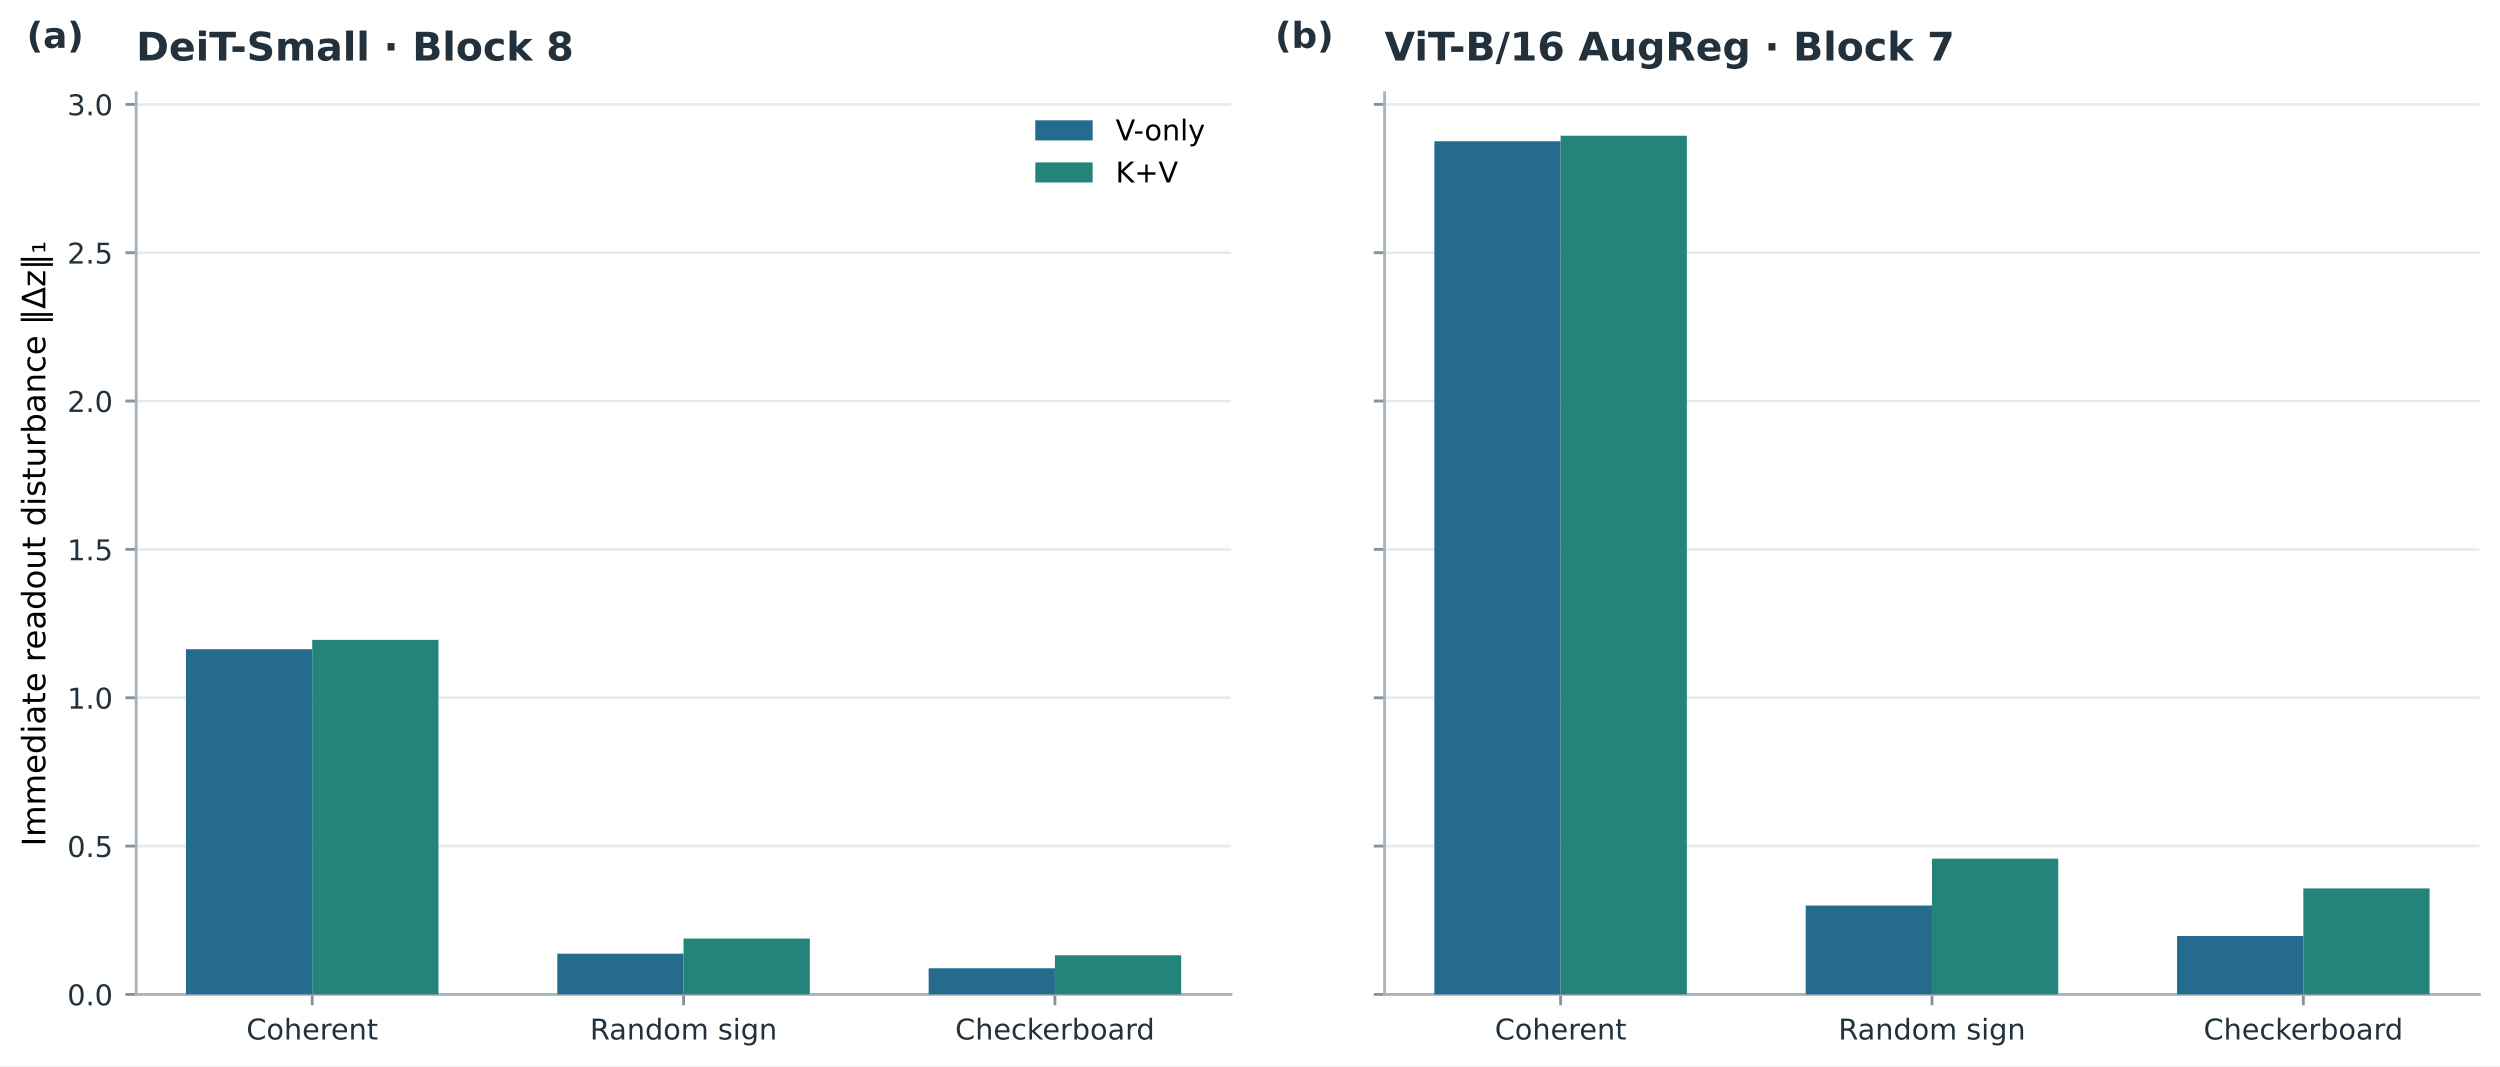
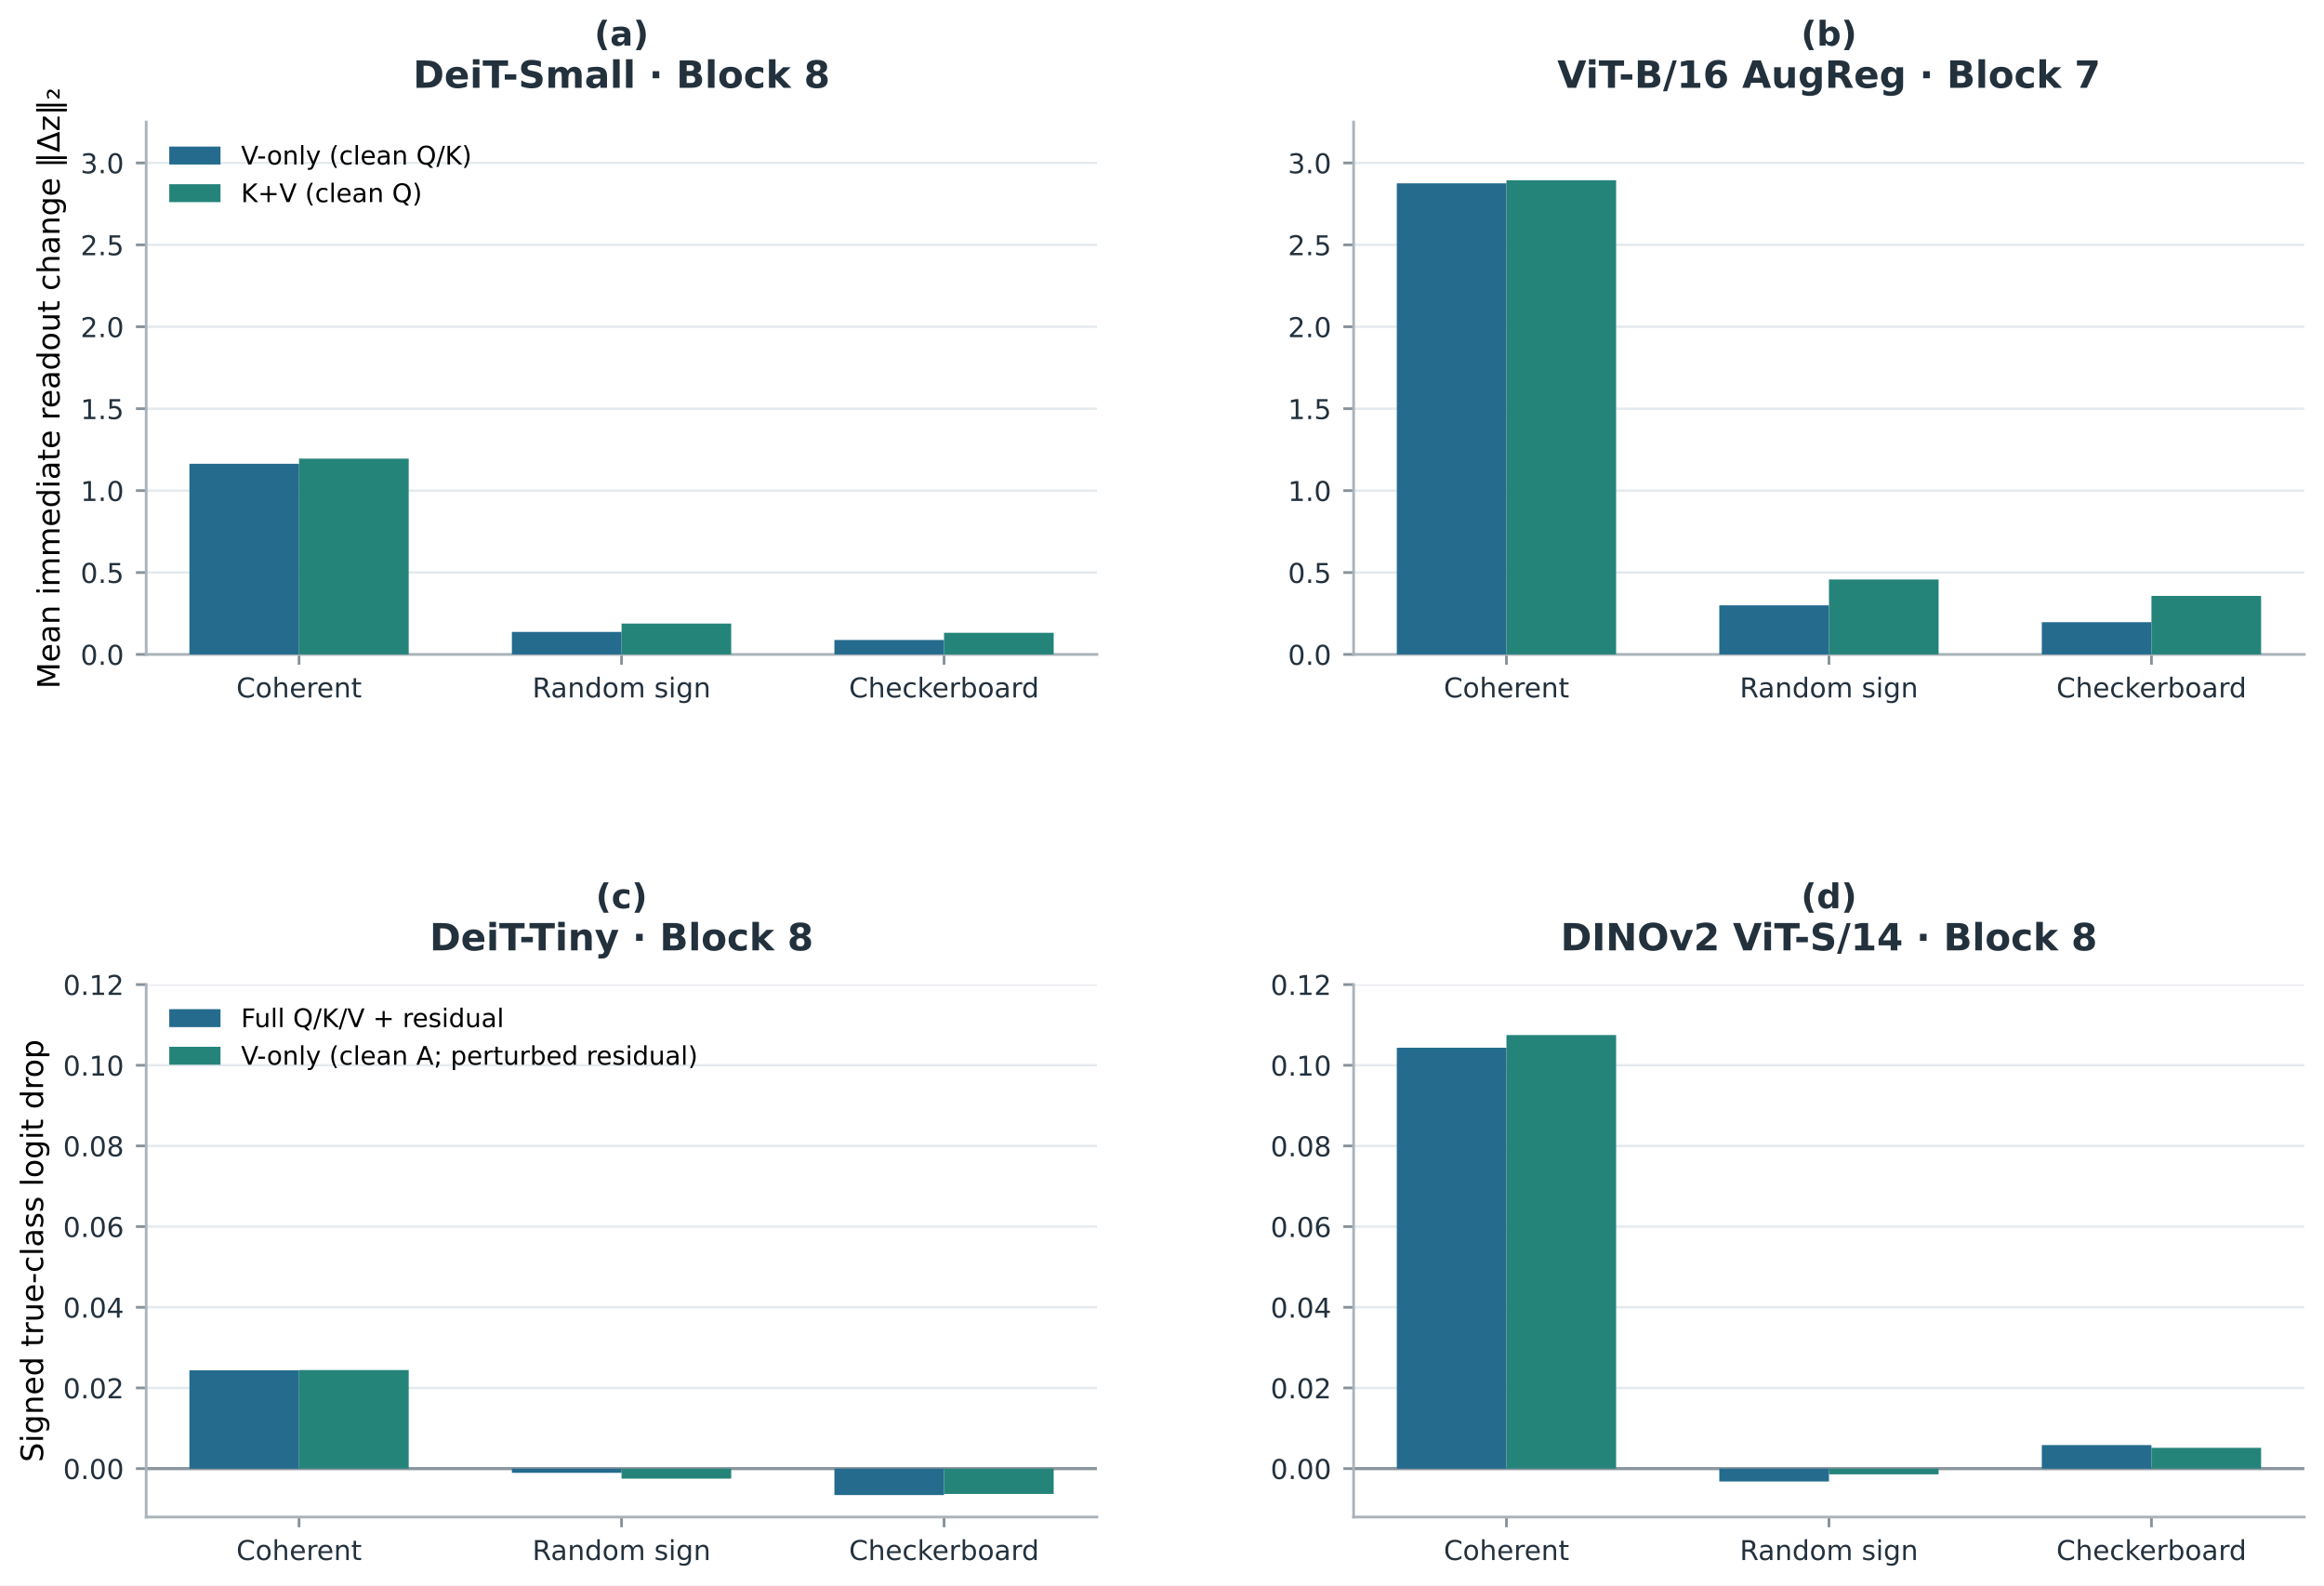
- <svg xmlns="http://www.w3.org/2000/svg" xmlns:xlink="http://www.w3.org/1999/xlink" width="697.263pt" height="297.353pt" viewBox="0 0 697.263 297.353" version="1.1">
+ <svg xmlns="http://www.w3.org/2000/svg" xmlns:xlink="http://www.w3.org/1999/xlink" width="680.127pt" height="463.937pt" viewBox="0 0 680.127 463.937" version="1.1">
  <defs>
    <style type="text/css">*{stroke-linejoin: round; stroke-linecap: butt}</style>
  </defs>
  <g id="figure_1">
    <g id="patch_1">
-       <path d="M 0 297.353 L 697.263 297.353 L 697.263 0 L 0 0 z " style="fill: #ffffff" />
+       <path d="M 0 463.937 L 680.127 463.937 L 680.127 0 L 0 0 z " style="fill: #ffffff" />
    </g>
    <g id="axes_1">
      <g id="patch_2">
-         <path d="M 37.983 277.351 L 343.314 277.351 L 343.314 25.878 L 37.983 25.878 z " style="fill: #ffffff" />
+         <path d="M 42.783 191.511 L 321.014 191.511 L 321.014 35.694 L 42.783 35.694 z " style="fill: #ffffff" />
      </g>
      <g id="matplotlib.axis_1">
        <g id="xtick_1">
          <g id="line2d_1">
            <defs>
-               <path id="m104d31440b" d="M 0 0 L 0 3 " style="stroke: #87929a; stroke-width: 0.8" />
+               <path id="mb1fecee203" d="M 0 0 L 0 3 " style="stroke: #87929a; stroke-width: 0.8" />
            </defs>
            <g>
-               <use xlink:href="#m104d31440b" x="87.076" y="277.351" style="fill: #87929a; stroke: #87929a; stroke-width: 0.8" />
+               <use xlink:href="#mb1fecee203" x="87.519" y="191.511" style="fill: #87929a; stroke: #87929a; stroke-width: 0.8" />
            </g>
          </g>
          <g id="text_1">
-             <text style="font-size: 8px; font-family: 'DejaVu Sans'; text-anchor: middle; fill: #23313d" x="87.076" y="289.93" transform="rotate(-0 87.07588 289.9297)">Coherent</text>
+             <text style="font-size: 8px; font-family: 'DejaVu Sans'; text-anchor: middle; fill: #23313d" x="87.519" y="204.09" transform="rotate(-0 87.51871 204.0899)">Coherent</text>
          </g>
        </g>
        <g id="xtick_2">
          <g id="line2d_2">
            <g>
-               <use xlink:href="#m104d31440b" x="190.648" y="277.351" style="fill: #87929a; stroke: #87929a; stroke-width: 0.8" />
+               <use xlink:href="#mb1fecee203" x="181.898" y="191.511" style="fill: #87929a; stroke: #87929a; stroke-width: 0.8" />
            </g>
          </g>
          <g id="text_2">
-             <text style="font-size: 8px; font-family: 'DejaVu Sans'; text-anchor: middle; fill: #23313d" x="190.648" y="289.93" transform="rotate(-0 190.6484 289.9297)">Random sign</text>
+             <text style="font-size: 8px; font-family: 'DejaVu Sans'; text-anchor: middle; fill: #23313d" x="181.898" y="204.09" transform="rotate(-0 181.8982 204.0899)">Random sign</text>
          </g>
        </g>
        <g id="xtick_3">
          <g id="line2d_3">
            <g>
-               <use xlink:href="#m104d31440b" x="294.221" y="277.351" style="fill: #87929a; stroke: #87929a; stroke-width: 0.8" />
+               <use xlink:href="#mb1fecee203" x="276.278" y="191.511" style="fill: #87929a; stroke: #87929a; stroke-width: 0.8" />
            </g>
          </g>
          <g id="text_3">
-             <text style="font-size: 8px; font-family: 'DejaVu Sans'; text-anchor: middle; fill: #23313d" x="294.221" y="289.93" transform="rotate(-0 294.2209 289.9297)">Checkerboard</text>
+             <text style="font-size: 8px; font-family: 'DejaVu Sans'; text-anchor: middle; fill: #23313d" x="276.278" y="204.09" transform="rotate(-0 276.2778 204.0899)">Checkerboard</text>
          </g>
        </g>
      </g>
      <g id="matplotlib.axis_2">
        <g id="ytick_1">
          <g id="line2d_4">
-             <path d="M 37.983 277.351 L 343.314 277.351 " clip-path="url(#p70b07729b3)" style="fill: none; stroke: #e5eaee; stroke-width: 0.7; stroke-linecap: square" />
+             <path d="M 42.783 191.511 L 321.014 191.511 " clip-path="url(#p811bdd0e1c)" style="fill: none; stroke: #e5eaee; stroke-width: 0.7; stroke-linecap: square" />
          </g>
          <g id="line2d_5">
            <defs>
-               <path id="m0c69cc9c77" d="M 0 0 L -3 0 " style="stroke: #87929a; stroke-width: 0.8" />
+               <path id="m184d3ca81f" d="M 0 0 L -3 0 " style="stroke: #87929a; stroke-width: 0.8" />
            </defs>
            <g>
-               <use xlink:href="#m0c69cc9c77" x="37.983" y="277.351" style="fill: #87929a; stroke: #87929a; stroke-width: 0.8" />
+               <use xlink:href="#m184d3ca81f" x="42.783" y="191.511" style="fill: #87929a; stroke: #87929a; stroke-width: 0.8" />
            </g>
          </g>
          <g id="text_4">
-             <text style="font-size: 8px; font-family: 'DejaVu Sans'; text-anchor: end; fill: #23313d" x="31.483" y="280.39" transform="rotate(-0 31.4825 280.3903)">0.0</text>
+             <text style="font-size: 8px; font-family: 'DejaVu Sans'; text-anchor: end; fill: #23313d" x="36.283" y="194.55" transform="rotate(-0 36.28281 194.5505)">0.0</text>
          </g>
        </g>
        <g id="ytick_2">
          <g id="line2d_6">
-             <path d="M 37.983 235.977 L 343.314 235.977 " clip-path="url(#p70b07729b3)" style="fill: none; stroke: #e5eaee; stroke-width: 0.7; stroke-linecap: square" />
+             <path d="M 42.783 167.539 L 321.014 167.539 " clip-path="url(#p811bdd0e1c)" style="fill: none; stroke: #e5eaee; stroke-width: 0.7; stroke-linecap: square" />
          </g>
          <g id="line2d_7">
            <g>
-               <use xlink:href="#m0c69cc9c77" x="37.983" y="235.977" style="fill: #87929a; stroke: #87929a; stroke-width: 0.8" />
+               <use xlink:href="#m184d3ca81f" x="42.783" y="167.539" style="fill: #87929a; stroke: #87929a; stroke-width: 0.8" />
            </g>
          </g>
          <g id="text_5">
-             <text style="font-size: 8px; font-family: 'DejaVu Sans'; text-anchor: end; fill: #23313d" x="31.483" y="239.017" transform="rotate(-0 31.4825 239.0166)">0.5</text>
+             <text style="font-size: 8px; font-family: 'DejaVu Sans'; text-anchor: end; fill: #23313d" x="36.283" y="170.579" transform="rotate(-0 36.28281 170.5787)">0.5</text>
          </g>
        </g>
        <g id="ytick_3">
          <g id="line2d_8">
-             <path d="M 37.983 194.603 L 343.314 194.603 " clip-path="url(#p70b07729b3)" style="fill: none; stroke: #e5eaee; stroke-width: 0.7; stroke-linecap: square" />
+             <path d="M 42.783 143.567 L 321.014 143.567 " clip-path="url(#p811bdd0e1c)" style="fill: none; stroke: #e5eaee; stroke-width: 0.7; stroke-linecap: square" />
          </g>
          <g id="line2d_9">
            <g>
-               <use xlink:href="#m0c69cc9c77" x="37.983" y="194.603" style="fill: #87929a; stroke: #87929a; stroke-width: 0.8" />
+               <use xlink:href="#m184d3ca81f" x="42.783" y="143.567" style="fill: #87929a; stroke: #87929a; stroke-width: 0.8" />
            </g>
          </g>
          <g id="text_6">
-             <text style="font-size: 8px; font-family: 'DejaVu Sans'; text-anchor: end; fill: #23313d" x="31.483" y="197.643" transform="rotate(-0 31.4825 197.6428)">1.0</text>
+             <text style="font-size: 8px; font-family: 'DejaVu Sans'; text-anchor: end; fill: #23313d" x="36.283" y="146.607" transform="rotate(-0 36.28281 146.6068)">1.0</text>
          </g>
        </g>
        <g id="ytick_4">
          <g id="line2d_10">
-             <path d="M 37.983 153.23 L 343.314 153.23 " clip-path="url(#p70b07729b3)" style="fill: none; stroke: #e5eaee; stroke-width: 0.7; stroke-linecap: square" />
+             <path d="M 42.783 119.596 L 321.014 119.596 " clip-path="url(#p811bdd0e1c)" style="fill: none; stroke: #e5eaee; stroke-width: 0.7; stroke-linecap: square" />
          </g>
          <g id="line2d_11">
            <g>
-               <use xlink:href="#m0c69cc9c77" x="37.983" y="153.23" style="fill: #87929a; stroke: #87929a; stroke-width: 0.8" />
+               <use xlink:href="#m184d3ca81f" x="42.783" y="119.596" style="fill: #87929a; stroke: #87929a; stroke-width: 0.8" />
            </g>
          </g>
          <g id="text_7">
-             <text style="font-size: 8px; font-family: 'DejaVu Sans'; text-anchor: end; fill: #23313d" x="31.483" y="156.269" transform="rotate(-0 31.4825 156.269)">1.5</text>
+             <text style="font-size: 8px; font-family: 'DejaVu Sans'; text-anchor: end; fill: #23313d" x="36.283" y="122.635" transform="rotate(-0 36.28281 122.635)">1.5</text>
          </g>
        </g>
        <g id="ytick_5">
          <g id="line2d_12">
-             <path d="M 37.983 111.856 L 343.314 111.856 " clip-path="url(#p70b07729b3)" style="fill: none; stroke: #e5eaee; stroke-width: 0.7; stroke-linecap: square" />
+             <path d="M 42.783 95.624 L 321.014 95.624 " clip-path="url(#p811bdd0e1c)" style="fill: none; stroke: #e5eaee; stroke-width: 0.7; stroke-linecap: square" />
          </g>
          <g id="line2d_13">
            <g>
-               <use xlink:href="#m0c69cc9c77" x="37.983" y="111.856" style="fill: #87929a; stroke: #87929a; stroke-width: 0.8" />
+               <use xlink:href="#m184d3ca81f" x="42.783" y="95.624" style="fill: #87929a; stroke: #87929a; stroke-width: 0.8" />
            </g>
          </g>
          <g id="text_8">
-             <text style="font-size: 8px; font-family: 'DejaVu Sans'; text-anchor: end; fill: #23313d" x="31.483" y="114.895" transform="rotate(-0 31.4825 114.8953)">2.0</text>
+             <text style="font-size: 8px; font-family: 'DejaVu Sans'; text-anchor: end; fill: #23313d" x="36.283" y="98.663" transform="rotate(-0 36.28281 98.66322)">2.0</text>
          </g>
        </g>
        <g id="ytick_6">
          <g id="line2d_14">
-             <path d="M 37.983 70.482 L 343.314 70.482 " clip-path="url(#p70b07729b3)" style="fill: none; stroke: #e5eaee; stroke-width: 0.7; stroke-linecap: square" />
+             <path d="M 42.783 71.652 L 321.014 71.652 " clip-path="url(#p811bdd0e1c)" style="fill: none; stroke: #e5eaee; stroke-width: 0.7; stroke-linecap: square" />
          </g>
          <g id="line2d_15">
            <g>
-               <use xlink:href="#m0c69cc9c77" x="37.983" y="70.482" style="fill: #87929a; stroke: #87929a; stroke-width: 0.8" />
+               <use xlink:href="#m184d3ca81f" x="42.783" y="71.652" style="fill: #87929a; stroke: #87929a; stroke-width: 0.8" />
            </g>
          </g>
          <g id="text_9">
-             <text style="font-size: 8px; font-family: 'DejaVu Sans'; text-anchor: end; fill: #23313d" x="31.483" y="73.522" transform="rotate(-0 31.4825 73.52152)">2.5</text>
+             <text style="font-size: 8px; font-family: 'DejaVu Sans'; text-anchor: end; fill: #23313d" x="36.283" y="74.691" transform="rotate(-0 36.28281 74.69141)">2.5</text>
          </g>
        </g>
        <g id="ytick_7">
          <g id="line2d_16">
-             <path d="M 37.983 29.108 L 343.314 29.108 " clip-path="url(#p70b07729b3)" style="fill: none; stroke: #e5eaee; stroke-width: 0.7; stroke-linecap: square" />
+             <path d="M 42.783 47.68 L 321.014 47.68 " clip-path="url(#p811bdd0e1c)" style="fill: none; stroke: #e5eaee; stroke-width: 0.7; stroke-linecap: square" />
          </g>
          <g id="line2d_17">
            <g>
-               <use xlink:href="#m0c69cc9c77" x="37.983" y="29.108" style="fill: #87929a; stroke: #87929a; stroke-width: 0.8" />
+               <use xlink:href="#m184d3ca81f" x="42.783" y="47.68" style="fill: #87929a; stroke: #87929a; stroke-width: 0.8" />
            </g>
          </g>
          <g id="text_10">
-             <text style="font-size: 8px; font-family: 'DejaVu Sans'; text-anchor: end; fill: #23313d" x="31.483" y="32.148" transform="rotate(-0 31.4825 32.14775)">3.0</text>
+             <text style="font-size: 8px; font-family: 'DejaVu Sans'; text-anchor: end; fill: #23313d" x="36.283" y="50.72" transform="rotate(-0 36.28281 50.71959)">3.0</text>
          </g>
        </g>
        <g id="text_11">
-           <text style="font-size: 9px; font-family: 'DejaVu Sans'; text-anchor: middle" x="12.638" y="151.614" transform="rotate(-90 12.63797 151.6144)">Immediate readout disturbance ‖Δz‖₁</text>
+           <text style="font-size: 9px; font-family: 'DejaVu Sans'; text-anchor: middle" x="17.438" y="113.603" transform="rotate(-90 17.43828 113.6027)">Mean immediate readout change ‖Δz‖₂</text>
        </g>
      </g>
      <g id="patch_3">
-         <path d="M 37.983 277.351 L 37.983 25.878 " style="fill: none; stroke: #aab3ba; stroke-width: 0.8; stroke-linejoin: miter; stroke-linecap: square" />
+         <path d="M 42.783 191.511 L 42.783 35.694 " style="fill: none; stroke: #aab3ba; stroke-width: 0.8; stroke-linejoin: miter; stroke-linecap: square" />
      </g>
      <g id="patch_4">
-         <path d="M 37.983 277.351 L 343.314 277.351 " style="fill: none; stroke: #aab3ba; stroke-width: 0.8; stroke-linejoin: miter; stroke-linecap: square" />
+         <path d="M 42.783 191.511 L 321.014 191.511 " style="fill: none; stroke: #aab3ba; stroke-width: 0.8; stroke-linejoin: miter; stroke-linecap: square" />
      </g>
      <g id="patch_5">
-         <path d="M 51.861 277.351 L 87.076 277.351 L 87.076 181.058 L 51.861 181.058 z " clip-path="url(#p70b07729b3)" style="fill: #246b8e" />
+         <path d="M 55.43 191.511 L 87.519 191.511 L 87.519 135.719 L 55.43 135.719 z " clip-path="url(#p811bdd0e1c)" style="fill: #246b8e" />
      </g>
      <g id="patch_6">
-         <path d="M 155.434 277.351 L 190.648 277.351 L 190.648 265.99 L 155.434 265.99 z " clip-path="url(#p70b07729b3)" style="fill: #246b8e" />
+         <path d="M 149.809 191.511 L 181.898 191.511 L 181.898 184.929 L 149.809 184.929 z " clip-path="url(#p811bdd0e1c)" style="fill: #246b8e" />
      </g>
      <g id="patch_7">
-         <path d="M 259.006 277.351 L 294.221 277.351 L 294.221 270.05 L 259.006 270.05 z " clip-path="url(#p70b07729b3)" style="fill: #246b8e" />
+         <path d="M 244.189 191.511 L 276.278 191.511 L 276.278 187.281 L 244.189 187.281 z " clip-path="url(#p811bdd0e1c)" style="fill: #246b8e" />
      </g>
      <g id="patch_8">
-         <path d="M 87.076 277.351 L 122.291 277.351 L 122.291 178.462 L 87.076 178.462 z " clip-path="url(#p70b07729b3)" style="fill: #25847a" />
+         <path d="M 87.519 191.511 L 119.608 191.511 L 119.608 134.215 L 87.519 134.215 z " clip-path="url(#p811bdd0e1c)" style="fill: #25847a" />
      </g>
      <g id="patch_9">
-         <path d="M 190.648 277.351 L 225.863 277.351 L 225.863 261.761 L 190.648 261.761 z " clip-path="url(#p70b07729b3)" style="fill: #25847a" />
+         <path d="M 181.898 191.511 L 213.987 191.511 L 213.987 182.478 L 181.898 182.478 z " clip-path="url(#p811bdd0e1c)" style="fill: #25847a" />
      </g>
      <g id="patch_10">
-         <path d="M 294.221 277.351 L 329.436 277.351 L 329.436 266.423 L 294.221 266.423 z " clip-path="url(#p70b07729b3)" style="fill: #25847a" />
+         <path d="M 276.278 191.511 L 308.367 191.511 L 308.367 185.179 L 276.278 185.179 z " clip-path="url(#p811bdd0e1c)" style="fill: #25847a" />
      </g>
      <g id="text_12">
-         <text style="font-weight: 700; font-size: 10px; font-family: 'DejaVu Sans'; text-anchor: start; fill: #23313d" x="7.449" y="13.358" transform="rotate(-0 7.449318 13.35844)">(a)</text>
+         <text style="font-weight: 700; font-size: 10px; font-family: 'DejaVu Sans'; text-anchor: middle; fill: #23313d" x="181.898" y="13.358" transform="rotate(-0 181.8982 13.35844)">(a)</text>
      </g>
      <g id="text_13">
-         <text style="font-weight: 600; font-size: 11px; font-family: 'DejaVu Sans'; text-anchor: start; fill: #23313d" x="37.983" y="16.878" transform="rotate(-0 37.9825 16.87785)">DeiT-Small · Block 8</text>
+         <text style="font-weight: 600; font-size: 11px; font-family: 'DejaVu Sans'; text-anchor: middle; fill: #23313d" x="181.898" y="25.694" transform="rotate(-0 181.8982 25.69431)">DeiT-Small · Block 8</text>
      </g>
      <g id="legend_1">
        <g id="patch_11">
-           <path d="M 288.753 39.157 L 304.753 39.157 L 304.753 33.557 L 288.753 33.557 z " style="fill: #246b8e" />
+           <path d="M 49.533 48.143 L 64.533 48.143 L 64.533 42.893 L 49.533 42.893 z " style="fill: #246b8e" />
        </g>
        <g id="text_14">
-           <text style="font-size: 8px; font-family: 'DejaVu Sans'; text-anchor: start" x="311.153" y="39.157" transform="rotate(-0 311.1531 39.1566)">V-only</text>
+           <text style="font-size: 7.5px; font-family: 'DejaVu Sans'; text-anchor: start" x="70.533" y="48.143" transform="rotate(-0 70.53281 48.14314)">V-only (clean Q/K)</text>
        </g>
        <g id="patch_12">
-           <path d="M 288.753 50.899 L 304.753 50.899 L 304.753 45.299 L 288.753 45.299 z " style="fill: #25847a" />
+           <path d="M 49.533 59.152 L 64.533 59.152 L 64.533 53.902 L 49.533 53.902 z " style="fill: #25847a" />
        </g>
        <g id="text_15">
-           <text style="font-size: 8px; font-family: 'DejaVu Sans'; text-anchor: start" x="311.153" y="50.899" transform="rotate(-0 311.1531 50.8991)">K+V</text>
+           <text style="font-size: 7.5px; font-family: 'DejaVu Sans'; text-anchor: start" x="70.533" y="59.152" transform="rotate(-0 70.53281 59.15173)">K+V (clean Q)</text>
        </g>
      </g>
    </g>
    <g id="axes_2">
      <g id="patch_13">
-         <path d="M 386.171 277.351 L 691.503 277.351 L 691.503 25.878 L 386.171 25.878 z " style="fill: #ffffff" />
+         <path d="M 396.136 191.511 L 674.367 191.511 L 674.367 35.694 L 396.136 35.694 z " style="fill: #ffffff" />
      </g>
      <g id="matplotlib.axis_3">
        <g id="xtick_4">
          <g id="line2d_18">
            <g>
-               <use xlink:href="#m104d31440b" x="435.264" y="277.351" style="fill: #87929a; stroke: #87929a; stroke-width: 0.8" />
+               <use xlink:href="#mb1fecee203" x="440.872" y="191.511" style="fill: #87929a; stroke: #87929a; stroke-width: 0.8" />
            </g>
          </g>
          <g id="text_16">
-             <text style="font-size: 8px; font-family: 'DejaVu Sans'; text-anchor: middle; fill: #23313d" x="435.264" y="289.93" transform="rotate(-0 435.2641 289.9297)">Coherent</text>
+             <text style="font-size: 8px; font-family: 'DejaVu Sans'; text-anchor: middle; fill: #23313d" x="440.872" y="204.09" transform="rotate(-0 440.8719 204.0899)">Coherent</text>
          </g>
        </g>
        <g id="xtick_5">
          <g id="line2d_19">
            <g>
-               <use xlink:href="#m104d31440b" x="538.837" y="277.351" style="fill: #87929a; stroke: #87929a; stroke-width: 0.8" />
+               <use xlink:href="#mb1fecee203" x="535.251" y="191.511" style="fill: #87929a; stroke: #87929a; stroke-width: 0.8" />
            </g>
          </g>
          <g id="text_17">
-             <text style="font-size: 8px; font-family: 'DejaVu Sans'; text-anchor: middle; fill: #23313d" x="538.837" y="289.93" transform="rotate(-0 538.8366 289.9297)">Random sign</text>
+             <text style="font-size: 8px; font-family: 'DejaVu Sans'; text-anchor: middle; fill: #23313d" x="535.251" y="204.09" transform="rotate(-0 535.2514 204.0899)">Random sign</text>
          </g>
        </g>
        <g id="xtick_6">
          <g id="line2d_20">
            <g>
-               <use xlink:href="#m104d31440b" x="642.409" y="277.351" style="fill: #87929a; stroke: #87929a; stroke-width: 0.8" />
+               <use xlink:href="#mb1fecee203" x="629.631" y="191.511" style="fill: #87929a; stroke: #87929a; stroke-width: 0.8" />
            </g>
          </g>
          <g id="text_18">
-             <text style="font-size: 8px; font-family: 'DejaVu Sans'; text-anchor: middle; fill: #23313d" x="642.409" y="289.93" transform="rotate(-0 642.4091 289.9297)">Checkerboard</text>
+             <text style="font-size: 8px; font-family: 'DejaVu Sans'; text-anchor: middle; fill: #23313d" x="629.631" y="204.09" transform="rotate(-0 629.6309 204.0899)">Checkerboard</text>
          </g>
        </g>
      </g>
      <g id="matplotlib.axis_4">
        <g id="ytick_8">
          <g id="line2d_21">
-             <path d="M 386.171 277.351 L 691.503 277.351 " clip-path="url(#p5c0ebb8104)" style="fill: none; stroke: #e5eaee; stroke-width: 0.7; stroke-linecap: square" />
+             <path d="M 396.136 191.511 L 674.367 191.511 " clip-path="url(#p492dc06edd)" style="fill: none; stroke: #e5eaee; stroke-width: 0.7; stroke-linecap: square" />
          </g>
          <g id="line2d_22">
            <g>
-               <use xlink:href="#m0c69cc9c77" x="386.171" y="277.351" style="fill: #87929a; stroke: #87929a; stroke-width: 0.8" />
-             </g>
+               <use xlink:href="#m184d3ca81f" x="396.136" y="191.511" style="fill: #87929a; stroke: #87929a; stroke-width: 0.8" />
+             </g>
+           </g>
+           <g id="text_19">
+             <text style="font-size: 8px; font-family: 'DejaVu Sans'; text-anchor: end; fill: #23313d" x="389.636" y="194.55" transform="rotate(-0 389.636 194.5505)">0.0</text>
          </g>
        </g>
        <g id="ytick_9">
          <g id="line2d_23">
-             <path d="M 386.171 235.977 L 691.503 235.977 " clip-path="url(#p5c0ebb8104)" style="fill: none; stroke: #e5eaee; stroke-width: 0.7; stroke-linecap: square" />
+             <path d="M 396.136 167.539 L 674.367 167.539 " clip-path="url(#p492dc06edd)" style="fill: none; stroke: #e5eaee; stroke-width: 0.7; stroke-linecap: square" />
          </g>
          <g id="line2d_24">
            <g>
-               <use xlink:href="#m0c69cc9c77" x="386.171" y="235.977" style="fill: #87929a; stroke: #87929a; stroke-width: 0.8" />
-             </g>
+               <use xlink:href="#m184d3ca81f" x="396.136" y="167.539" style="fill: #87929a; stroke: #87929a; stroke-width: 0.8" />
+             </g>
+           </g>
+           <g id="text_20">
+             <text style="font-size: 8px; font-family: 'DejaVu Sans'; text-anchor: end; fill: #23313d" x="389.636" y="170.579" transform="rotate(-0 389.636 170.5787)">0.5</text>
          </g>
        </g>
        <g id="ytick_10">
          <g id="line2d_25">
-             <path d="M 386.171 194.603 L 691.503 194.603 " clip-path="url(#p5c0ebb8104)" style="fill: none; stroke: #e5eaee; stroke-width: 0.7; stroke-linecap: square" />
+             <path d="M 396.136 143.567 L 674.367 143.567 " clip-path="url(#p492dc06edd)" style="fill: none; stroke: #e5eaee; stroke-width: 0.7; stroke-linecap: square" />
          </g>
          <g id="line2d_26">
            <g>
-               <use xlink:href="#m0c69cc9c77" x="386.171" y="194.603" style="fill: #87929a; stroke: #87929a; stroke-width: 0.8" />
-             </g>
+               <use xlink:href="#m184d3ca81f" x="396.136" y="143.567" style="fill: #87929a; stroke: #87929a; stroke-width: 0.8" />
+             </g>
+           </g>
+           <g id="text_21">
+             <text style="font-size: 8px; font-family: 'DejaVu Sans'; text-anchor: end; fill: #23313d" x="389.636" y="146.607" transform="rotate(-0 389.636 146.6068)">1.0</text>
          </g>
        </g>
        <g id="ytick_11">
          <g id="line2d_27">
-             <path d="M 386.171 153.23 L 691.503 153.23 " clip-path="url(#p5c0ebb8104)" style="fill: none; stroke: #e5eaee; stroke-width: 0.7; stroke-linecap: square" />
+             <path d="M 396.136 119.596 L 674.367 119.596 " clip-path="url(#p492dc06edd)" style="fill: none; stroke: #e5eaee; stroke-width: 0.7; stroke-linecap: square" />
          </g>
          <g id="line2d_28">
            <g>
-               <use xlink:href="#m0c69cc9c77" x="386.171" y="153.23" style="fill: #87929a; stroke: #87929a; stroke-width: 0.8" />
-             </g>
+               <use xlink:href="#m184d3ca81f" x="396.136" y="119.596" style="fill: #87929a; stroke: #87929a; stroke-width: 0.8" />
+             </g>
+           </g>
+           <g id="text_22">
+             <text style="font-size: 8px; font-family: 'DejaVu Sans'; text-anchor: end; fill: #23313d" x="389.636" y="122.635" transform="rotate(-0 389.636 122.635)">1.5</text>
          </g>
        </g>
        <g id="ytick_12">
          <g id="line2d_29">
-             <path d="M 386.171 111.856 L 691.503 111.856 " clip-path="url(#p5c0ebb8104)" style="fill: none; stroke: #e5eaee; stroke-width: 0.7; stroke-linecap: square" />
+             <path d="M 396.136 95.624 L 674.367 95.624 " clip-path="url(#p492dc06edd)" style="fill: none; stroke: #e5eaee; stroke-width: 0.7; stroke-linecap: square" />
          </g>
          <g id="line2d_30">
            <g>
-               <use xlink:href="#m0c69cc9c77" x="386.171" y="111.856" style="fill: #87929a; stroke: #87929a; stroke-width: 0.8" />
-             </g>
+               <use xlink:href="#m184d3ca81f" x="396.136" y="95.624" style="fill: #87929a; stroke: #87929a; stroke-width: 0.8" />
+             </g>
+           </g>
+           <g id="text_23">
+             <text style="font-size: 8px; font-family: 'DejaVu Sans'; text-anchor: end; fill: #23313d" x="389.636" y="98.663" transform="rotate(-0 389.636 98.66322)">2.0</text>
          </g>
        </g>
        <g id="ytick_13">
          <g id="line2d_31">
-             <path d="M 386.171 70.482 L 691.503 70.482 " clip-path="url(#p5c0ebb8104)" style="fill: none; stroke: #e5eaee; stroke-width: 0.7; stroke-linecap: square" />
+             <path d="M 396.136 71.652 L 674.367 71.652 " clip-path="url(#p492dc06edd)" style="fill: none; stroke: #e5eaee; stroke-width: 0.7; stroke-linecap: square" />
          </g>
          <g id="line2d_32">
            <g>
-               <use xlink:href="#m0c69cc9c77" x="386.171" y="70.482" style="fill: #87929a; stroke: #87929a; stroke-width: 0.8" />
-             </g>
+               <use xlink:href="#m184d3ca81f" x="396.136" y="71.652" style="fill: #87929a; stroke: #87929a; stroke-width: 0.8" />
+             </g>
+           </g>
+           <g id="text_24">
+             <text style="font-size: 8px; font-family: 'DejaVu Sans'; text-anchor: end; fill: #23313d" x="389.636" y="74.691" transform="rotate(-0 389.636 74.69141)">2.5</text>
          </g>
        </g>
        <g id="ytick_14">
          <g id="line2d_33">
-             <path d="M 386.171 29.108 L 691.503 29.108 " clip-path="url(#p5c0ebb8104)" style="fill: none; stroke: #e5eaee; stroke-width: 0.7; stroke-linecap: square" />
+             <path d="M 396.136 47.68 L 674.367 47.68 " clip-path="url(#p492dc06edd)" style="fill: none; stroke: #e5eaee; stroke-width: 0.7; stroke-linecap: square" />
          </g>
          <g id="line2d_34">
            <g>
-               <use xlink:href="#m0c69cc9c77" x="386.171" y="29.108" style="fill: #87929a; stroke: #87929a; stroke-width: 0.8" />
-             </g>
+               <use xlink:href="#m184d3ca81f" x="396.136" y="47.68" style="fill: #87929a; stroke: #87929a; stroke-width: 0.8" />
+             </g>
+           </g>
+           <g id="text_25">
+             <text style="font-size: 8px; font-family: 'DejaVu Sans'; text-anchor: end; fill: #23313d" x="389.636" y="50.72" transform="rotate(-0 389.636 50.71959)">3.0</text>
          </g>
        </g>
      </g>
      <g id="patch_14">
-         <path d="M 386.171 277.351 L 386.171 25.878 " style="fill: none; stroke: #aab3ba; stroke-width: 0.8; stroke-linejoin: miter; stroke-linecap: square" />
+         <path d="M 396.136 191.511 L 396.136 35.694 " style="fill: none; stroke: #aab3ba; stroke-width: 0.8; stroke-linejoin: miter; stroke-linecap: square" />
      </g>
      <g id="patch_15">
-         <path d="M 386.171 277.351 L 691.503 277.351 " style="fill: none; stroke: #aab3ba; stroke-width: 0.8; stroke-linejoin: miter; stroke-linecap: square" />
+         <path d="M 396.136 191.511 L 674.367 191.511 " style="fill: none; stroke: #aab3ba; stroke-width: 0.8; stroke-linejoin: miter; stroke-linecap: square" />
      </g>
      <g id="patch_16">
-         <path d="M 400.049 277.351 L 435.264 277.351 L 435.264 39.398 L 400.049 39.398 z " clip-path="url(#p5c0ebb8104)" style="fill: #246b8e" />
+         <path d="M 408.783 191.511 L 440.872 191.511 L 440.872 53.642 L 408.783 53.642 z " clip-path="url(#p492dc06edd)" style="fill: #246b8e" />
      </g>
      <g id="patch_17">
-         <path d="M 503.622 277.351 L 538.837 277.351 L 538.837 252.554 L 503.622 252.554 z " clip-path="url(#p5c0ebb8104)" style="fill: #246b8e" />
+         <path d="M 503.162 191.511 L 535.251 191.511 L 535.251 177.144 L 503.162 177.144 z " clip-path="url(#p492dc06edd)" style="fill: #246b8e" />
      </g>
      <g id="patch_18">
-         <path d="M 607.194 277.351 L 642.409 277.351 L 642.409 261.05 L 607.194 261.05 z " clip-path="url(#p5c0ebb8104)" style="fill: #246b8e" />
+         <path d="M 597.542 191.511 L 629.631 191.511 L 629.631 182.066 L 597.542 182.066 z " clip-path="url(#p492dc06edd)" style="fill: #246b8e" />
      </g>
      <g id="patch_19">
-         <path d="M 435.264 277.351 L 470.479 277.351 L 470.479 37.853 L 435.264 37.853 z " clip-path="url(#p5c0ebb8104)" style="fill: #25847a" />
+         <path d="M 440.872 191.511 L 472.961 191.511 L 472.961 52.747 L 440.872 52.747 z " clip-path="url(#p492dc06edd)" style="fill: #25847a" />
      </g>
      <g id="patch_20">
-         <path d="M 538.837 277.351 L 574.051 277.351 L 574.051 239.482 L 538.837 239.482 z " clip-path="url(#p5c0ebb8104)" style="fill: #25847a" />
+         <path d="M 535.251 191.511 L 567.34 191.511 L 567.34 169.57 L 535.251 169.57 z " clip-path="url(#p492dc06edd)" style="fill: #25847a" />
      </g>
      <g id="patch_21">
-         <path d="M 642.409 277.351 L 677.624 277.351 L 677.624 247.788 L 642.409 247.788 z " clip-path="url(#p5c0ebb8104)" style="fill: #25847a" />
-       </g>
-       <g id="text_19">
-         <text style="font-weight: 700; font-size: 10px; font-family: 'DejaVu Sans'; text-anchor: start; fill: #23313d" x="355.637" y="13.358" transform="rotate(-0 355.6375 13.35844)">(b)</text>
-       </g>
-       <g id="text_20">
-         <text style="font-weight: 600; font-size: 11px; font-family: 'DejaVu Sans'; text-anchor: start; fill: #23313d" x="386.171" y="16.878" transform="rotate(-0 386.1707 16.87785)">ViT-B/16 AugReg · Block 7</text>
+         <path d="M 629.631 191.511 L 661.72 191.511 L 661.72 174.383 L 629.631 174.383 z " clip-path="url(#p492dc06edd)" style="fill: #25847a" />
+       </g>
+       <g id="text_26">
+         <text style="font-weight: 700; font-size: 10px; font-family: 'DejaVu Sans'; text-anchor: middle; fill: #23313d" x="535.251" y="13.358" transform="rotate(-0 535.2514 13.35844)">(b)</text>
+       </g>
+       <g id="text_27">
+         <text style="font-weight: 600; font-size: 11px; font-family: 'DejaVu Sans'; text-anchor: middle; fill: #23313d" x="535.251" y="25.694" transform="rotate(-0 535.2514 25.69431)">ViT-B/16 AugReg · Block 7</text>
+       </g>
+     </g>
+     <g id="axes_3">
+       <g id="patch_22">
+         <path d="M 42.783 443.934 L 321.014 443.934 L 321.014 288.118 L 42.783 288.118 z " style="fill: #ffffff" />
+       </g>
+       <g id="matplotlib.axis_5">
+         <g id="xtick_7">
+           <g id="line2d_35">
+             <g>
+               <use xlink:href="#mb1fecee203" x="87.519" y="443.934" style="fill: #87929a; stroke: #87929a; stroke-width: 0.8" />
+             </g>
+           </g>
+           <g id="text_28">
+             <text style="font-size: 8px; font-family: 'DejaVu Sans'; text-anchor: middle; fill: #23313d" x="87.519" y="456.513" transform="rotate(-0 87.51871 456.5131)">Coherent</text>
+           </g>
+         </g>
+         <g id="xtick_8">
+           <g id="line2d_36">
+             <g>
+               <use xlink:href="#mb1fecee203" x="181.898" y="443.934" style="fill: #87929a; stroke: #87929a; stroke-width: 0.8" />
+             </g>
+           </g>
+           <g id="text_29">
+             <text style="font-size: 8px; font-family: 'DejaVu Sans'; text-anchor: middle; fill: #23313d" x="181.898" y="456.513" transform="rotate(-0 181.8982 456.5131)">Random sign</text>
+           </g>
+         </g>
+         <g id="xtick_9">
+           <g id="line2d_37">
+             <g>
+               <use xlink:href="#mb1fecee203" x="276.278" y="443.934" style="fill: #87929a; stroke: #87929a; stroke-width: 0.8" />
+             </g>
+           </g>
+           <g id="text_30">
+             <text style="font-size: 8px; font-family: 'DejaVu Sans'; text-anchor: middle; fill: #23313d" x="276.278" y="456.513" transform="rotate(-0 276.2778 456.5131)">Checkerboard</text>
+           </g>
+         </g>
+       </g>
+       <g id="matplotlib.axis_6">
+         <g id="ytick_15">
+           <g id="line2d_38">
+             <path d="M 42.783 429.769 L 321.014 429.769 " clip-path="url(#pf5f16c3d1d)" style="fill: none; stroke: #e5eaee; stroke-width: 0.7; stroke-linecap: square" />
+           </g>
+           <g id="line2d_39">
+             <g>
+               <use xlink:href="#m184d3ca81f" x="42.783" y="429.769" style="fill: #87929a; stroke: #87929a; stroke-width: 0.8" />
+             </g>
+           </g>
+           <g id="text_31">
+             <text style="font-size: 8px; font-family: 'DejaVu Sans'; text-anchor: end; fill: #23313d" x="36.283" y="432.809" transform="rotate(-0 36.28281 432.8085)">0.00</text>
+           </g>
+         </g>
+         <g id="ytick_16">
+           <g id="line2d_40">
+             <path d="M 42.783 406.161 L 321.014 406.161 " clip-path="url(#pf5f16c3d1d)" style="fill: none; stroke: #e5eaee; stroke-width: 0.7; stroke-linecap: square" />
+           </g>
+           <g id="line2d_41">
+             <g>
+               <use xlink:href="#m184d3ca81f" x="42.783" y="406.161" style="fill: #87929a; stroke: #87929a; stroke-width: 0.8" />
+             </g>
+           </g>
+           <g id="text_32">
+             <text style="font-size: 8px; font-family: 'DejaVu Sans'; text-anchor: end; fill: #23313d" x="36.283" y="409.2" transform="rotate(-0 36.28281 409.1999)">0.02</text>
+           </g>
+         </g>
+         <g id="ytick_17">
+           <g id="line2d_42">
+             <path d="M 42.783 382.552 L 321.014 382.552 " clip-path="url(#pf5f16c3d1d)" style="fill: none; stroke: #e5eaee; stroke-width: 0.7; stroke-linecap: square" />
+           </g>
+           <g id="line2d_43">
+             <g>
+               <use xlink:href="#m184d3ca81f" x="42.783" y="382.552" style="fill: #87929a; stroke: #87929a; stroke-width: 0.8" />
+             </g>
+           </g>
+           <g id="text_33">
+             <text style="font-size: 8px; font-family: 'DejaVu Sans'; text-anchor: end; fill: #23313d" x="36.283" y="385.591" transform="rotate(-0 36.28281 385.5913)">0.04</text>
+           </g>
+         </g>
+         <g id="ytick_18">
+           <g id="line2d_44">
+             <path d="M 42.783 358.943 L 321.014 358.943 " clip-path="url(#pf5f16c3d1d)" style="fill: none; stroke: #e5eaee; stroke-width: 0.7; stroke-linecap: square" />
+           </g>
+           <g id="line2d_45">
+             <g>
+               <use xlink:href="#m184d3ca81f" x="42.783" y="358.943" style="fill: #87929a; stroke: #87929a; stroke-width: 0.8" />
+             </g>
+           </g>
+           <g id="text_34">
+             <text style="font-size: 8px; font-family: 'DejaVu Sans'; text-anchor: end; fill: #23313d" x="36.283" y="361.983" transform="rotate(-0 36.28281 361.9827)">0.06</text>
+           </g>
+         </g>
+         <g id="ytick_19">
+           <g id="line2d_46">
+             <path d="M 42.783 335.335 L 321.014 335.335 " clip-path="url(#pf5f16c3d1d)" style="fill: none; stroke: #e5eaee; stroke-width: 0.7; stroke-linecap: square" />
+           </g>
+           <g id="line2d_47">
+             <g>
+               <use xlink:href="#m184d3ca81f" x="42.783" y="335.335" style="fill: #87929a; stroke: #87929a; stroke-width: 0.8" />
+             </g>
+           </g>
+           <g id="text_35">
+             <text style="font-size: 8px; font-family: 'DejaVu Sans'; text-anchor: end; fill: #23313d" x="36.283" y="338.374" transform="rotate(-0 36.28281 338.3741)">0.08</text>
+           </g>
+         </g>
+         <g id="ytick_20">
+           <g id="line2d_48">
+             <path d="M 42.783 311.726 L 321.014 311.726 " clip-path="url(#pf5f16c3d1d)" style="fill: none; stroke: #e5eaee; stroke-width: 0.7; stroke-linecap: square" />
+           </g>
+           <g id="line2d_49">
+             <g>
+               <use xlink:href="#m184d3ca81f" x="42.783" y="311.726" style="fill: #87929a; stroke: #87929a; stroke-width: 0.8" />
+             </g>
+           </g>
+           <g id="text_36">
+             <text style="font-size: 8px; font-family: 'DejaVu Sans'; text-anchor: end; fill: #23313d" x="36.283" y="314.765" transform="rotate(-0 36.28281 314.7655)">0.10</text>
+           </g>
+         </g>
+         <g id="ytick_21">
+           <g id="line2d_50">
+             <path d="M 42.783 288.118 L 321.014 288.118 " clip-path="url(#pf5f16c3d1d)" style="fill: none; stroke: #e5eaee; stroke-width: 0.7; stroke-linecap: square" />
+           </g>
+           <g id="line2d_51">
+             <g>
+               <use xlink:href="#m184d3ca81f" x="42.783" y="288.118" style="fill: #87929a; stroke: #87929a; stroke-width: 0.8" />
+             </g>
+           </g>
+           <g id="text_37">
+             <text style="font-size: 8px; font-family: 'DejaVu Sans'; text-anchor: end; fill: #23313d" x="36.283" y="291.157" transform="rotate(-0 36.28281 291.1569)">0.12</text>
+           </g>
+         </g>
+         <g id="text_38">
+           <text style="font-size: 9px; font-family: 'DejaVu Sans'; text-anchor: middle" x="12.599" y="366.026" transform="rotate(-90 12.59859 366.0259)">Signed true-class logit drop</text>
+         </g>
+       </g>
+       <g id="line2d_52">
+         <path d="M 42.783 429.769 L 321.014 429.769 " clip-path="url(#pf5f16c3d1d)" style="fill: none; stroke: #8a949c; stroke-width: 0.9; stroke-linecap: square" />
+       </g>
+       <g id="patch_23">
+         <path d="M 42.783 443.934 L 42.783 288.118 " style="fill: none; stroke: #aab3ba; stroke-width: 0.8; stroke-linejoin: miter; stroke-linecap: square" />
+       </g>
+       <g id="patch_24">
+         <path d="M 42.783 443.934 L 321.014 443.934 " style="fill: none; stroke: #aab3ba; stroke-width: 0.8; stroke-linejoin: miter; stroke-linecap: square" />
+       </g>
+       <g id="patch_25">
+         <path d="M 55.43 429.769 L 87.519 429.769 L 87.519 401.001 L 55.43 401.001 z " clip-path="url(#pf5f16c3d1d)" style="fill: #246b8e" />
+       </g>
+       <g id="patch_26">
+         <path d="M 149.809 429.769 L 181.898 429.769 L 181.898 431.005 L 149.809 431.005 z " clip-path="url(#pf5f16c3d1d)" style="fill: #246b8e" />
+       </g>
+       <g id="patch_27">
+         <path d="M 244.189 429.769 L 276.278 429.769 L 276.278 437.504 L 244.189 437.504 z " clip-path="url(#pf5f16c3d1d)" style="fill: #246b8e" />
+       </g>
+       <g id="patch_28">
+         <path d="M 87.519 429.769 L 119.608 429.769 L 119.608 400.923 L 87.519 400.923 z " clip-path="url(#pf5f16c3d1d)" style="fill: #25847a" />
+       </g>
+       <g id="patch_29">
+         <path d="M 181.898 429.769 L 213.987 429.769 L 213.987 432.697 L 181.898 432.697 z " clip-path="url(#pf5f16c3d1d)" style="fill: #25847a" />
+       </g>
+       <g id="patch_30">
+         <path d="M 276.278 429.769 L 308.367 429.769 L 308.367 437.179 L 276.278 437.179 z " clip-path="url(#pf5f16c3d1d)" style="fill: #25847a" />
+       </g>
+       <g id="text_39">
+         <text style="font-weight: 700; font-size: 10px; font-family: 'DejaVu Sans'; text-anchor: middle; fill: #23313d" x="181.898" y="265.782" transform="rotate(-0 181.8982 265.7816)">(c)</text>
+       </g>
+       <g id="text_40">
+         <text style="font-weight: 600; font-size: 11px; font-family: 'DejaVu Sans'; text-anchor: middle; fill: #23313d" x="181.898" y="278.118" transform="rotate(-0 181.8982 278.1175)">DeiT-Tiny · Block 8</text>
+       </g>
+       <g id="legend_2">
+         <g id="patch_31">
+           <path d="M 49.533 300.566 L 64.533 300.566 L 64.533 295.316 L 49.533 295.316 z " style="fill: #246b8e" />
+         </g>
+         <g id="text_41">
+           <text style="font-size: 7.5px; font-family: 'DejaVu Sans'; text-anchor: start" x="70.533" y="300.566" transform="rotate(-0 70.53281 300.5663)">Full Q/K/V + residual</text>
+         </g>
+         <g id="patch_32">
+           <path d="M 49.533 311.575 L 64.533 311.575 L 64.533 306.325 L 49.533 306.325 z " style="fill: #25847a" />
+         </g>
+         <g id="text_42">
+           <text style="font-size: 7.5px; font-family: 'DejaVu Sans'; text-anchor: start" x="70.533" y="311.575" transform="rotate(-0 70.53281 311.5749)">V-only (clean A; perturbed residual)</text>
+         </g>
+       </g>
+     </g>
+     <g id="axes_4">
+       <g id="patch_33">
+         <path d="M 396.136 443.934 L 674.367 443.934 L 674.367 288.118 L 396.136 288.118 z " style="fill: #ffffff" />
+       </g>
+       <g id="matplotlib.axis_7">
+         <g id="xtick_10">
+           <g id="line2d_53">
+             <g>
+               <use xlink:href="#mb1fecee203" x="440.872" y="443.934" style="fill: #87929a; stroke: #87929a; stroke-width: 0.8" />
+             </g>
+           </g>
+           <g id="text_43">
+             <text style="font-size: 8px; font-family: 'DejaVu Sans'; text-anchor: middle; fill: #23313d" x="440.872" y="456.513" transform="rotate(-0 440.8719 456.5131)">Coherent</text>
+           </g>
+         </g>
+         <g id="xtick_11">
+           <g id="line2d_54">
+             <g>
+               <use xlink:href="#mb1fecee203" x="535.251" y="443.934" style="fill: #87929a; stroke: #87929a; stroke-width: 0.8" />
+             </g>
+           </g>
+           <g id="text_44">
+             <text style="font-size: 8px; font-family: 'DejaVu Sans'; text-anchor: middle; fill: #23313d" x="535.251" y="456.513" transform="rotate(-0 535.2514 456.5131)">Random sign</text>
+           </g>
+         </g>
+         <g id="xtick_12">
+           <g id="line2d_55">
+             <g>
+               <use xlink:href="#mb1fecee203" x="629.631" y="443.934" style="fill: #87929a; stroke: #87929a; stroke-width: 0.8" />
+             </g>
+           </g>
+           <g id="text_45">
+             <text style="font-size: 8px; font-family: 'DejaVu Sans'; text-anchor: middle; fill: #23313d" x="629.631" y="456.513" transform="rotate(-0 629.6309 456.5131)">Checkerboard</text>
+           </g>
+         </g>
+       </g>
+       <g id="matplotlib.axis_8">
+         <g id="ytick_22">
+           <g id="line2d_56">
+             <path d="M 396.136 429.769 L 674.367 429.769 " clip-path="url(#p83fa17e466)" style="fill: none; stroke: #e5eaee; stroke-width: 0.7; stroke-linecap: square" />
+           </g>
+           <g id="line2d_57">
+             <g>
+               <use xlink:href="#m184d3ca81f" x="396.136" y="429.769" style="fill: #87929a; stroke: #87929a; stroke-width: 0.8" />
+             </g>
+           </g>
+           <g id="text_46">
+             <text style="font-size: 8px; font-family: 'DejaVu Sans'; text-anchor: end; fill: #23313d" x="389.636" y="432.809" transform="rotate(-0 389.636 432.8085)">0.00</text>
+           </g>
+         </g>
+         <g id="ytick_23">
+           <g id="line2d_58">
+             <path d="M 396.136 406.161 L 674.367 406.161 " clip-path="url(#p83fa17e466)" style="fill: none; stroke: #e5eaee; stroke-width: 0.7; stroke-linecap: square" />
+           </g>
+           <g id="line2d_59">
+             <g>
+               <use xlink:href="#m184d3ca81f" x="396.136" y="406.161" style="fill: #87929a; stroke: #87929a; stroke-width: 0.8" />
+             </g>
+           </g>
+           <g id="text_47">
+             <text style="font-size: 8px; font-family: 'DejaVu Sans'; text-anchor: end; fill: #23313d" x="389.636" y="409.2" transform="rotate(-0 389.636 409.1999)">0.02</text>
+           </g>
+         </g>
+         <g id="ytick_24">
+           <g id="line2d_60">
+             <path d="M 396.136 382.552 L 674.367 382.552 " clip-path="url(#p83fa17e466)" style="fill: none; stroke: #e5eaee; stroke-width: 0.7; stroke-linecap: square" />
+           </g>
+           <g id="line2d_61">
+             <g>
+               <use xlink:href="#m184d3ca81f" x="396.136" y="382.552" style="fill: #87929a; stroke: #87929a; stroke-width: 0.8" />
+             </g>
+           </g>
+           <g id="text_48">
+             <text style="font-size: 8px; font-family: 'DejaVu Sans'; text-anchor: end; fill: #23313d" x="389.636" y="385.591" transform="rotate(-0 389.636 385.5913)">0.04</text>
+           </g>
+         </g>
+         <g id="ytick_25">
+           <g id="line2d_62">
+             <path d="M 396.136 358.943 L 674.367 358.943 " clip-path="url(#p83fa17e466)" style="fill: none; stroke: #e5eaee; stroke-width: 0.7; stroke-linecap: square" />
+           </g>
+           <g id="line2d_63">
+             <g>
+               <use xlink:href="#m184d3ca81f" x="396.136" y="358.943" style="fill: #87929a; stroke: #87929a; stroke-width: 0.8" />
+             </g>
+           </g>
+           <g id="text_49">
+             <text style="font-size: 8px; font-family: 'DejaVu Sans'; text-anchor: end; fill: #23313d" x="389.636" y="361.983" transform="rotate(-0 389.636 361.9827)">0.06</text>
+           </g>
+         </g>
+         <g id="ytick_26">
+           <g id="line2d_64">
+             <path d="M 396.136 335.335 L 674.367 335.335 " clip-path="url(#p83fa17e466)" style="fill: none; stroke: #e5eaee; stroke-width: 0.7; stroke-linecap: square" />
+           </g>
+           <g id="line2d_65">
+             <g>
+               <use xlink:href="#m184d3ca81f" x="396.136" y="335.335" style="fill: #87929a; stroke: #87929a; stroke-width: 0.8" />
+             </g>
+           </g>
+           <g id="text_50">
+             <text style="font-size: 8px; font-family: 'DejaVu Sans'; text-anchor: end; fill: #23313d" x="389.636" y="338.374" transform="rotate(-0 389.636 338.3741)">0.08</text>
+           </g>
+         </g>
+         <g id="ytick_27">
+           <g id="line2d_66">
+             <path d="M 396.136 311.726 L 674.367 311.726 " clip-path="url(#p83fa17e466)" style="fill: none; stroke: #e5eaee; stroke-width: 0.7; stroke-linecap: square" />
+           </g>
+           <g id="line2d_67">
+             <g>
+               <use xlink:href="#m184d3ca81f" x="396.136" y="311.726" style="fill: #87929a; stroke: #87929a; stroke-width: 0.8" />
+             </g>
+           </g>
+           <g id="text_51">
+             <text style="font-size: 8px; font-family: 'DejaVu Sans'; text-anchor: end; fill: #23313d" x="389.636" y="314.765" transform="rotate(-0 389.636 314.7655)">0.10</text>
+           </g>
+         </g>
+         <g id="ytick_28">
+           <g id="line2d_68">
+             <path d="M 396.136 288.118 L 674.367 288.118 " clip-path="url(#p83fa17e466)" style="fill: none; stroke: #e5eaee; stroke-width: 0.7; stroke-linecap: square" />
+           </g>
+           <g id="line2d_69">
+             <g>
+               <use xlink:href="#m184d3ca81f" x="396.136" y="288.118" style="fill: #87929a; stroke: #87929a; stroke-width: 0.8" />
+             </g>
+           </g>
+           <g id="text_52">
+             <text style="font-size: 8px; font-family: 'DejaVu Sans'; text-anchor: end; fill: #23313d" x="389.636" y="291.157" transform="rotate(-0 389.636 291.1569)">0.12</text>
+           </g>
+         </g>
+       </g>
+       <g id="line2d_70">
+         <path d="M 396.136 429.769 L 674.367 429.769 " clip-path="url(#p83fa17e466)" style="fill: none; stroke: #8a949c; stroke-width: 0.9; stroke-linecap: square" />
+       </g>
+       <g id="patch_34">
+         <path d="M 396.136 443.934 L 396.136 288.118 " style="fill: none; stroke: #aab3ba; stroke-width: 0.8; stroke-linejoin: miter; stroke-linecap: square" />
+       </g>
+       <g id="patch_35">
+         <path d="M 396.136 443.934 L 674.367 443.934 " style="fill: none; stroke: #aab3ba; stroke-width: 0.8; stroke-linejoin: miter; stroke-linecap: square" />
+       </g>
+       <g id="patch_36">
+         <path d="M 408.783 429.769 L 440.872 429.769 L 440.872 306.607 L 408.783 306.607 z " clip-path="url(#p83fa17e466)" style="fill: #246b8e" />
+       </g>
+       <g id="patch_37">
+         <path d="M 503.162 429.769 L 535.251 429.769 L 535.251 433.538 L 503.162 433.538 z " clip-path="url(#p83fa17e466)" style="fill: #246b8e" />
+       </g>
+       <g id="patch_38">
+         <path d="M 597.542 429.769 L 629.631 429.769 L 629.631 422.884 L 597.542 422.884 z " clip-path="url(#p83fa17e466)" style="fill: #246b8e" />
+       </g>
+       <g id="patch_39">
+         <path d="M 440.872 429.769 L 472.961 429.769 L 472.961 302.89 L 440.872 302.89 z " clip-path="url(#p83fa17e466)" style="fill: #25847a" />
+       </g>
+       <g id="patch_40">
+         <path d="M 535.251 429.769 L 567.34 429.769 L 567.34 431.44 L 535.251 431.44 z " clip-path="url(#p83fa17e466)" style="fill: #25847a" />
+       </g>
+       <g id="patch_41">
+         <path d="M 629.631 429.769 L 661.72 429.769 L 661.72 423.682 L 629.631 423.682 z " clip-path="url(#p83fa17e466)" style="fill: #25847a" />
+       </g>
+       <g id="text_53">
+         <text style="font-weight: 700; font-size: 10px; font-family: 'DejaVu Sans'; text-anchor: middle; fill: #23313d" x="535.251" y="265.782" transform="rotate(-0 535.2514 265.7816)">(d)</text>
+       </g>
+       <g id="text_54">
+         <text style="font-weight: 600; font-size: 11px; font-family: 'DejaVu Sans'; text-anchor: middle; fill: #23313d" x="535.251" y="278.118" transform="rotate(-0 535.2514 278.1175)">DINOv2 ViT-S/14 · Block 8</text>
      </g>
    </g>
  </g>
  <defs>
-     <clipPath id="p70b07729b3">
-       <rect x="37.983" y="25.878" width="305.332" height="251.473" />
+     <clipPath id="p811bdd0e1c">
+       <rect x="42.783" y="35.694" width="278.231" height="155.817" />
    </clipPath>
-     <clipPath id="p5c0ebb8104">
-       <rect x="386.171" y="25.878" width="305.332" height="251.473" />
+     <clipPath id="p492dc06edd">
+       <rect x="396.136" y="35.694" width="278.231" height="155.817" />
+     </clipPath>
+     <clipPath id="pf5f16c3d1d">
+       <rect x="42.783" y="288.118" width="278.231" height="155.817" />
+     </clipPath>
+     <clipPath id="p83fa17e466">
+       <rect x="396.136" y="288.118" width="278.231" height="155.817" />
    </clipPath>
  </defs>
</svg>
